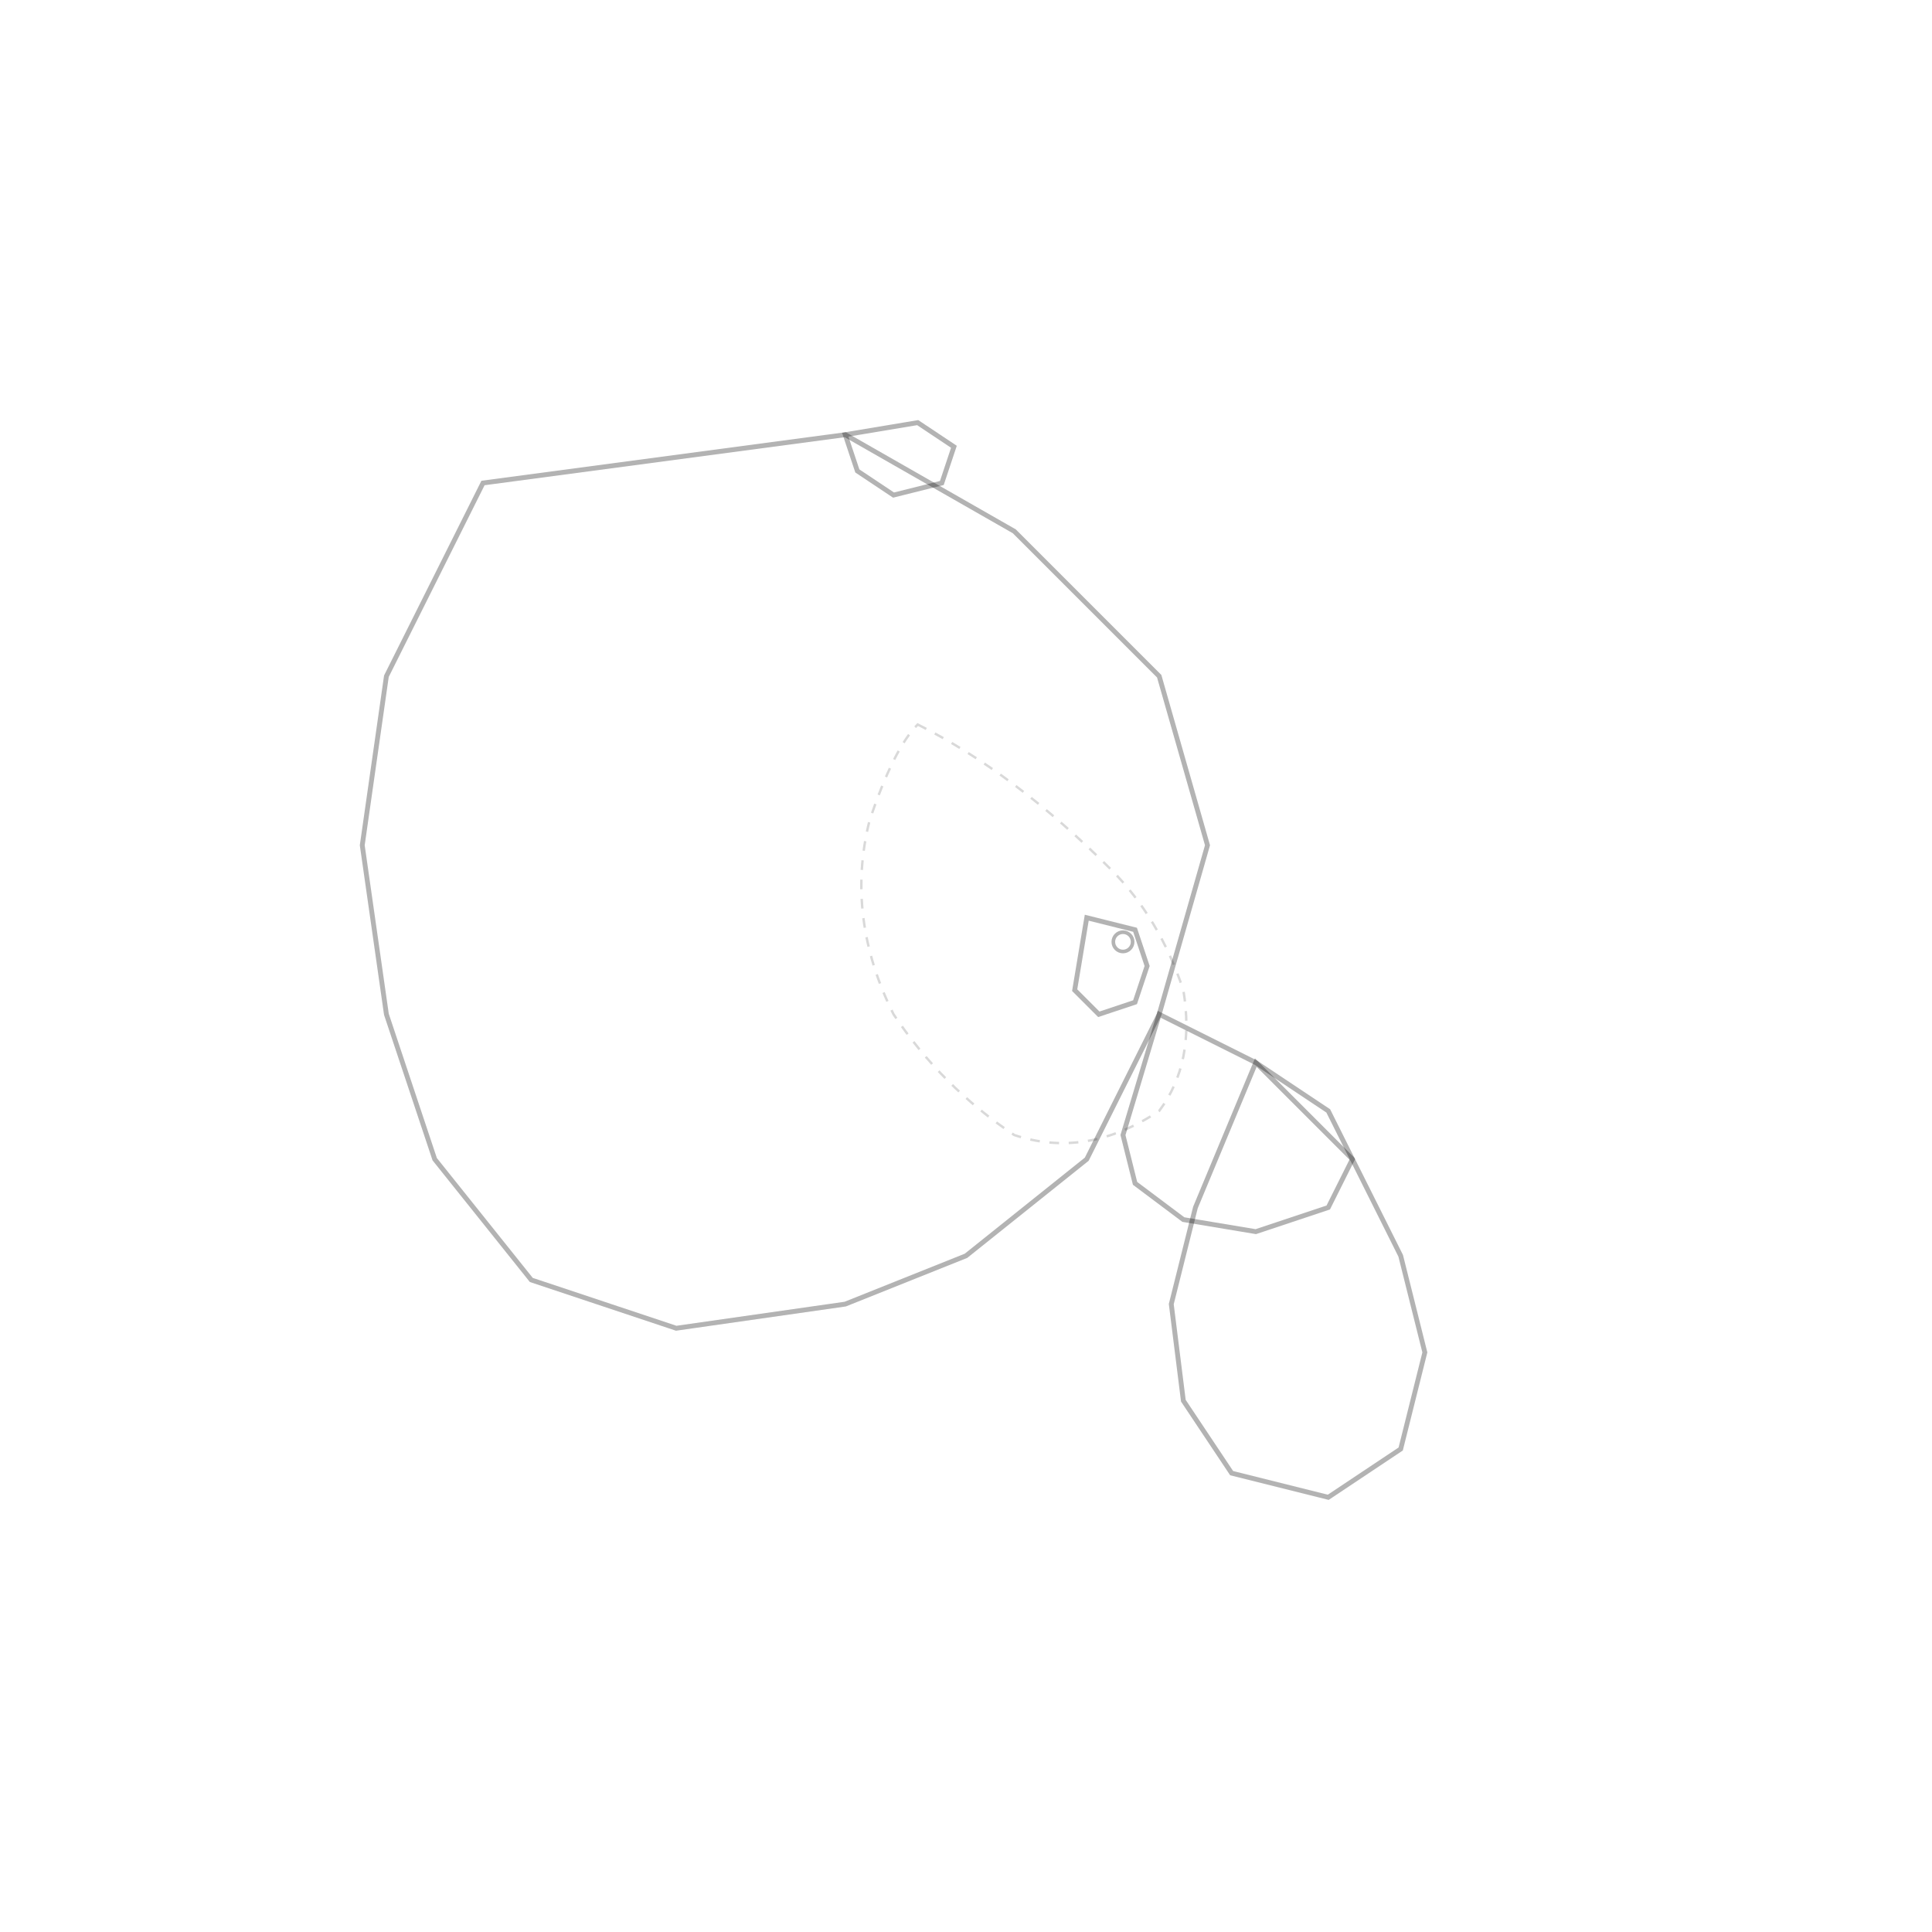
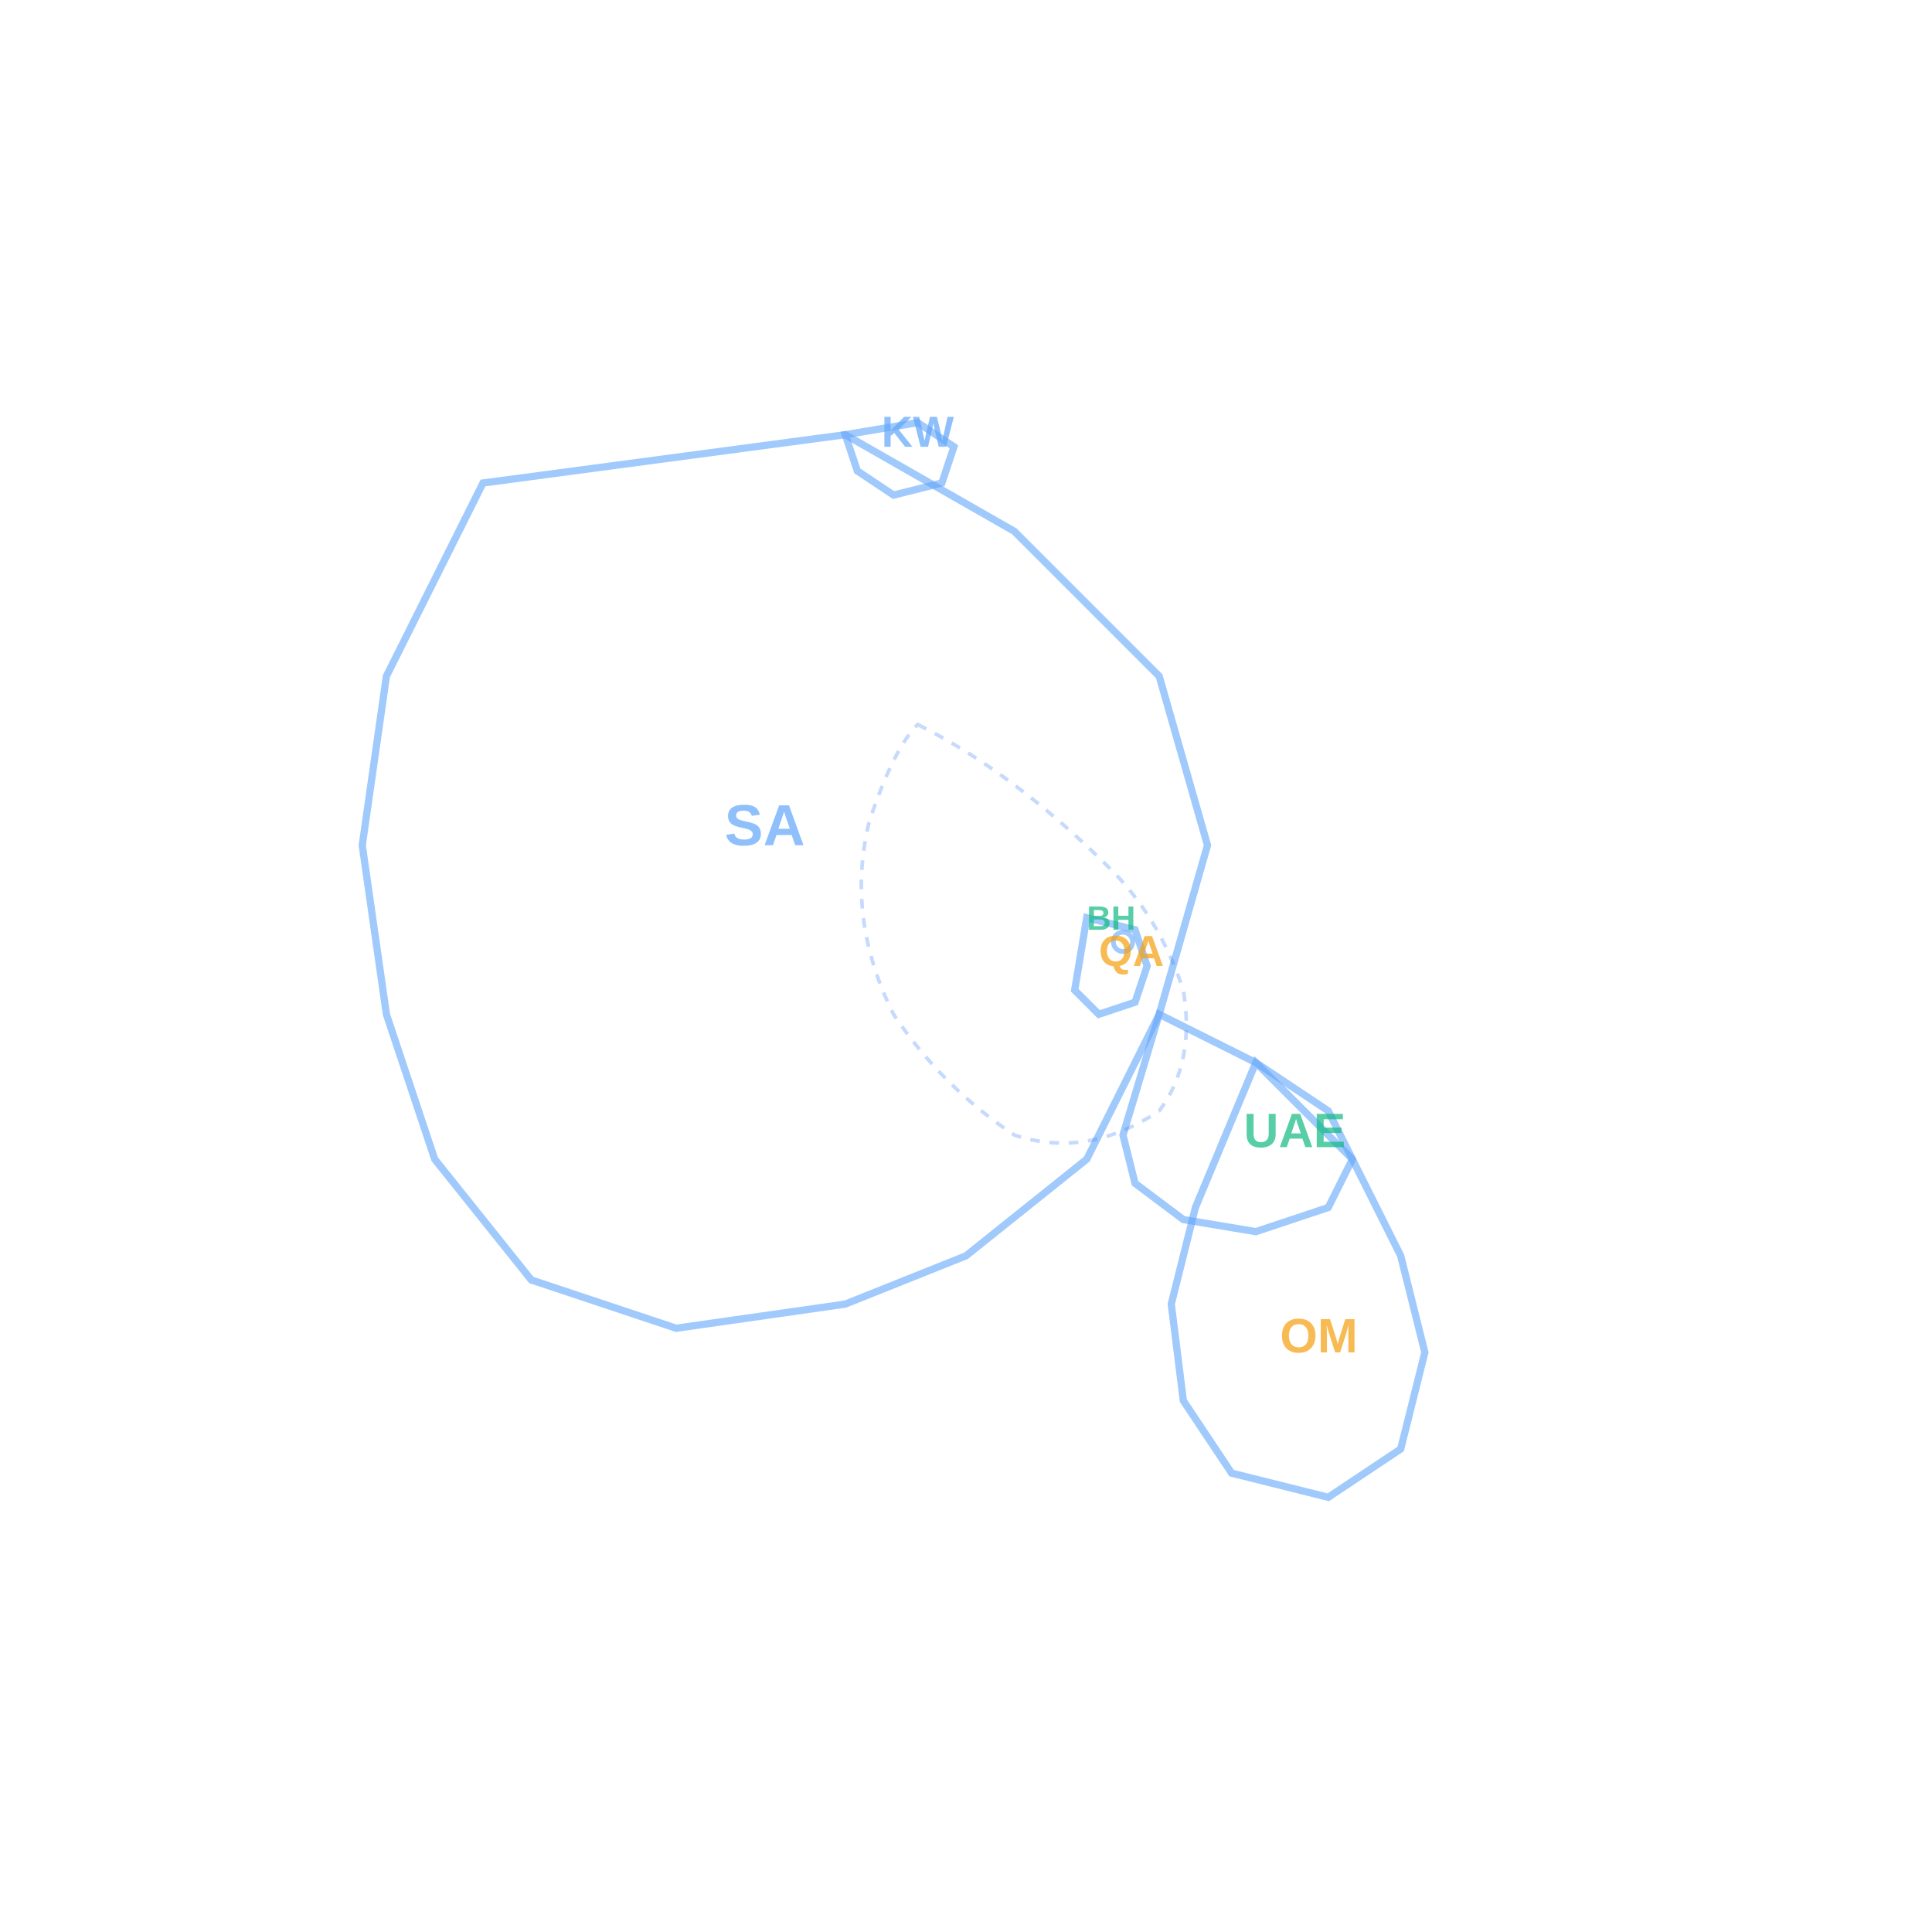
- <svg xmlns="http://www.w3.org/2000/svg" viewBox="0 0 800 800" fill="none">
-   <path d="M 200 200 L 350 180 L 420 220 L 480 280 L 500 350 L 480 420 L 450 480 L 400 520 L 350 540 L 280 550 L 220 530 L 180 480 L 160 420 L 150 350 L 160 280 Z" stroke="currentColor" stroke-width="2" fill="none" opacity="0.3" />
-   <path d="M 480 420 L 520 440 L 550 460 L 560 480 L 550 500 L 520 510 L 490 505 L 470 490 L 465 470 Z" stroke="currentColor" stroke-width="2" fill="none" opacity="0.3" />
-   <path d="M 450 380 L 470 385 L 475 400 L 470 415 L 455 420 L 445 410 Z" stroke="currentColor" stroke-width="2" fill="none" opacity="0.3" />
-   <path d="M 350 180 L 380 175 L 395 185 L 390 200 L 370 205 L 355 195 Z" stroke="currentColor" stroke-width="2" fill="none" opacity="0.3" />
-   <circle cx="465" cy="390" r="4" stroke="currentColor" stroke-width="1.5" fill="none" opacity="0.3" />
-   <path d="M 520 440 L 560 480 L 580 520 L 590 560 L 580 600 L 550 620 L 510 610 L 490 580 L 485 540 L 495 500 Z" stroke="currentColor" stroke-width="2" fill="none" opacity="0.3" />
-   <path d="M 380 300 Q 420 320 460 360 Q 480 380 490 410 Q 495 440 480 460 Q 450 480 420 470 Q 390 450 370 420 Q 350 380 360 340 Q 370 310 380 300 Z" stroke="currentColor" stroke-width="1" fill="none" opacity="0.15" stroke-dasharray="4,4" />
+ <svg xmlns="http://www.w3.org/2000/svg" viewBox="0 0 800 800" fill="none" class="text-blue-400">
+   <path d="M 200 200 L 350 180 L 420 220 L 480 280 L 500 350 L 480 420 L 450 480 L 400 520 L 350 540 L 280 550 L 220 530 L 180 480 L 160 420 L 150 350 L 160 280 Z" stroke="#60a5fa" stroke-width="3" fill="none" opacity="0.6" />
+   <path d="M 480 420 L 520 440 L 550 460 L 560 480 L 550 500 L 520 510 L 490 505 L 470 490 L 465 470 Z" stroke="#60a5fa" stroke-width="3" fill="none" opacity="0.6" />
+   <path d="M 450 380 L 470 385 L 475 400 L 470 415 L 455 420 L 445 410 Z" stroke="#60a5fa" stroke-width="3" fill="none" opacity="0.6" />
+   <path d="M 350 180 L 380 175 L 395 185 L 390 200 L 370 205 L 355 195 Z" stroke="#60a5fa" stroke-width="3" fill="none" opacity="0.6" />
+   <circle cx="465" cy="390" r="4" stroke="#60a5fa" stroke-width="2" fill="none" opacity="0.6" />
+   <path d="M 520 440 L 560 480 L 580 520 L 590 560 L 580 600 L 550 620 L 510 610 L 490 580 L 485 540 L 495 500 Z" stroke="#60a5fa" stroke-width="3" fill="none" opacity="0.6" />
+   <path d="M 380 300 Q 420 320 460 360 Q 480 380 490 410 Q 495 440 480 460 Q 450 480 420 470 Q 390 450 370 420 Q 350 380 360 340 Q 370 310 380 300 Z" stroke="#3b82f6" stroke-width="1.5" fill="none" opacity="0.3" stroke-dasharray="4,4" />
+   <text x="300" y="350" fill="#60a5fa" font-size="24" font-weight="bold" opacity="0.7" font-family="Arial, sans-serif">SA</text>
+   <text x="515" y="475" fill="#10b981" font-size="20" font-weight="bold" opacity="0.7" font-family="Arial, sans-serif">UAE</text>
+   <text x="455" y="400" fill="#f59e0b" font-size="18" font-weight="bold" opacity="0.7" font-family="Arial, sans-serif">QA</text>
+   <text x="365" y="185" fill="#60a5fa" font-size="18" font-weight="bold" opacity="0.7" font-family="Arial, sans-serif">KW</text>
+   <text x="450" y="385" fill="#10b981" font-size="14" font-weight="bold" opacity="0.7" font-family="Arial, sans-serif">BH</text>
+   <text x="530" y="560" fill="#f59e0b" font-size="20" font-weight="bold" opacity="0.7" font-family="Arial, sans-serif">OM</text>
</svg>
